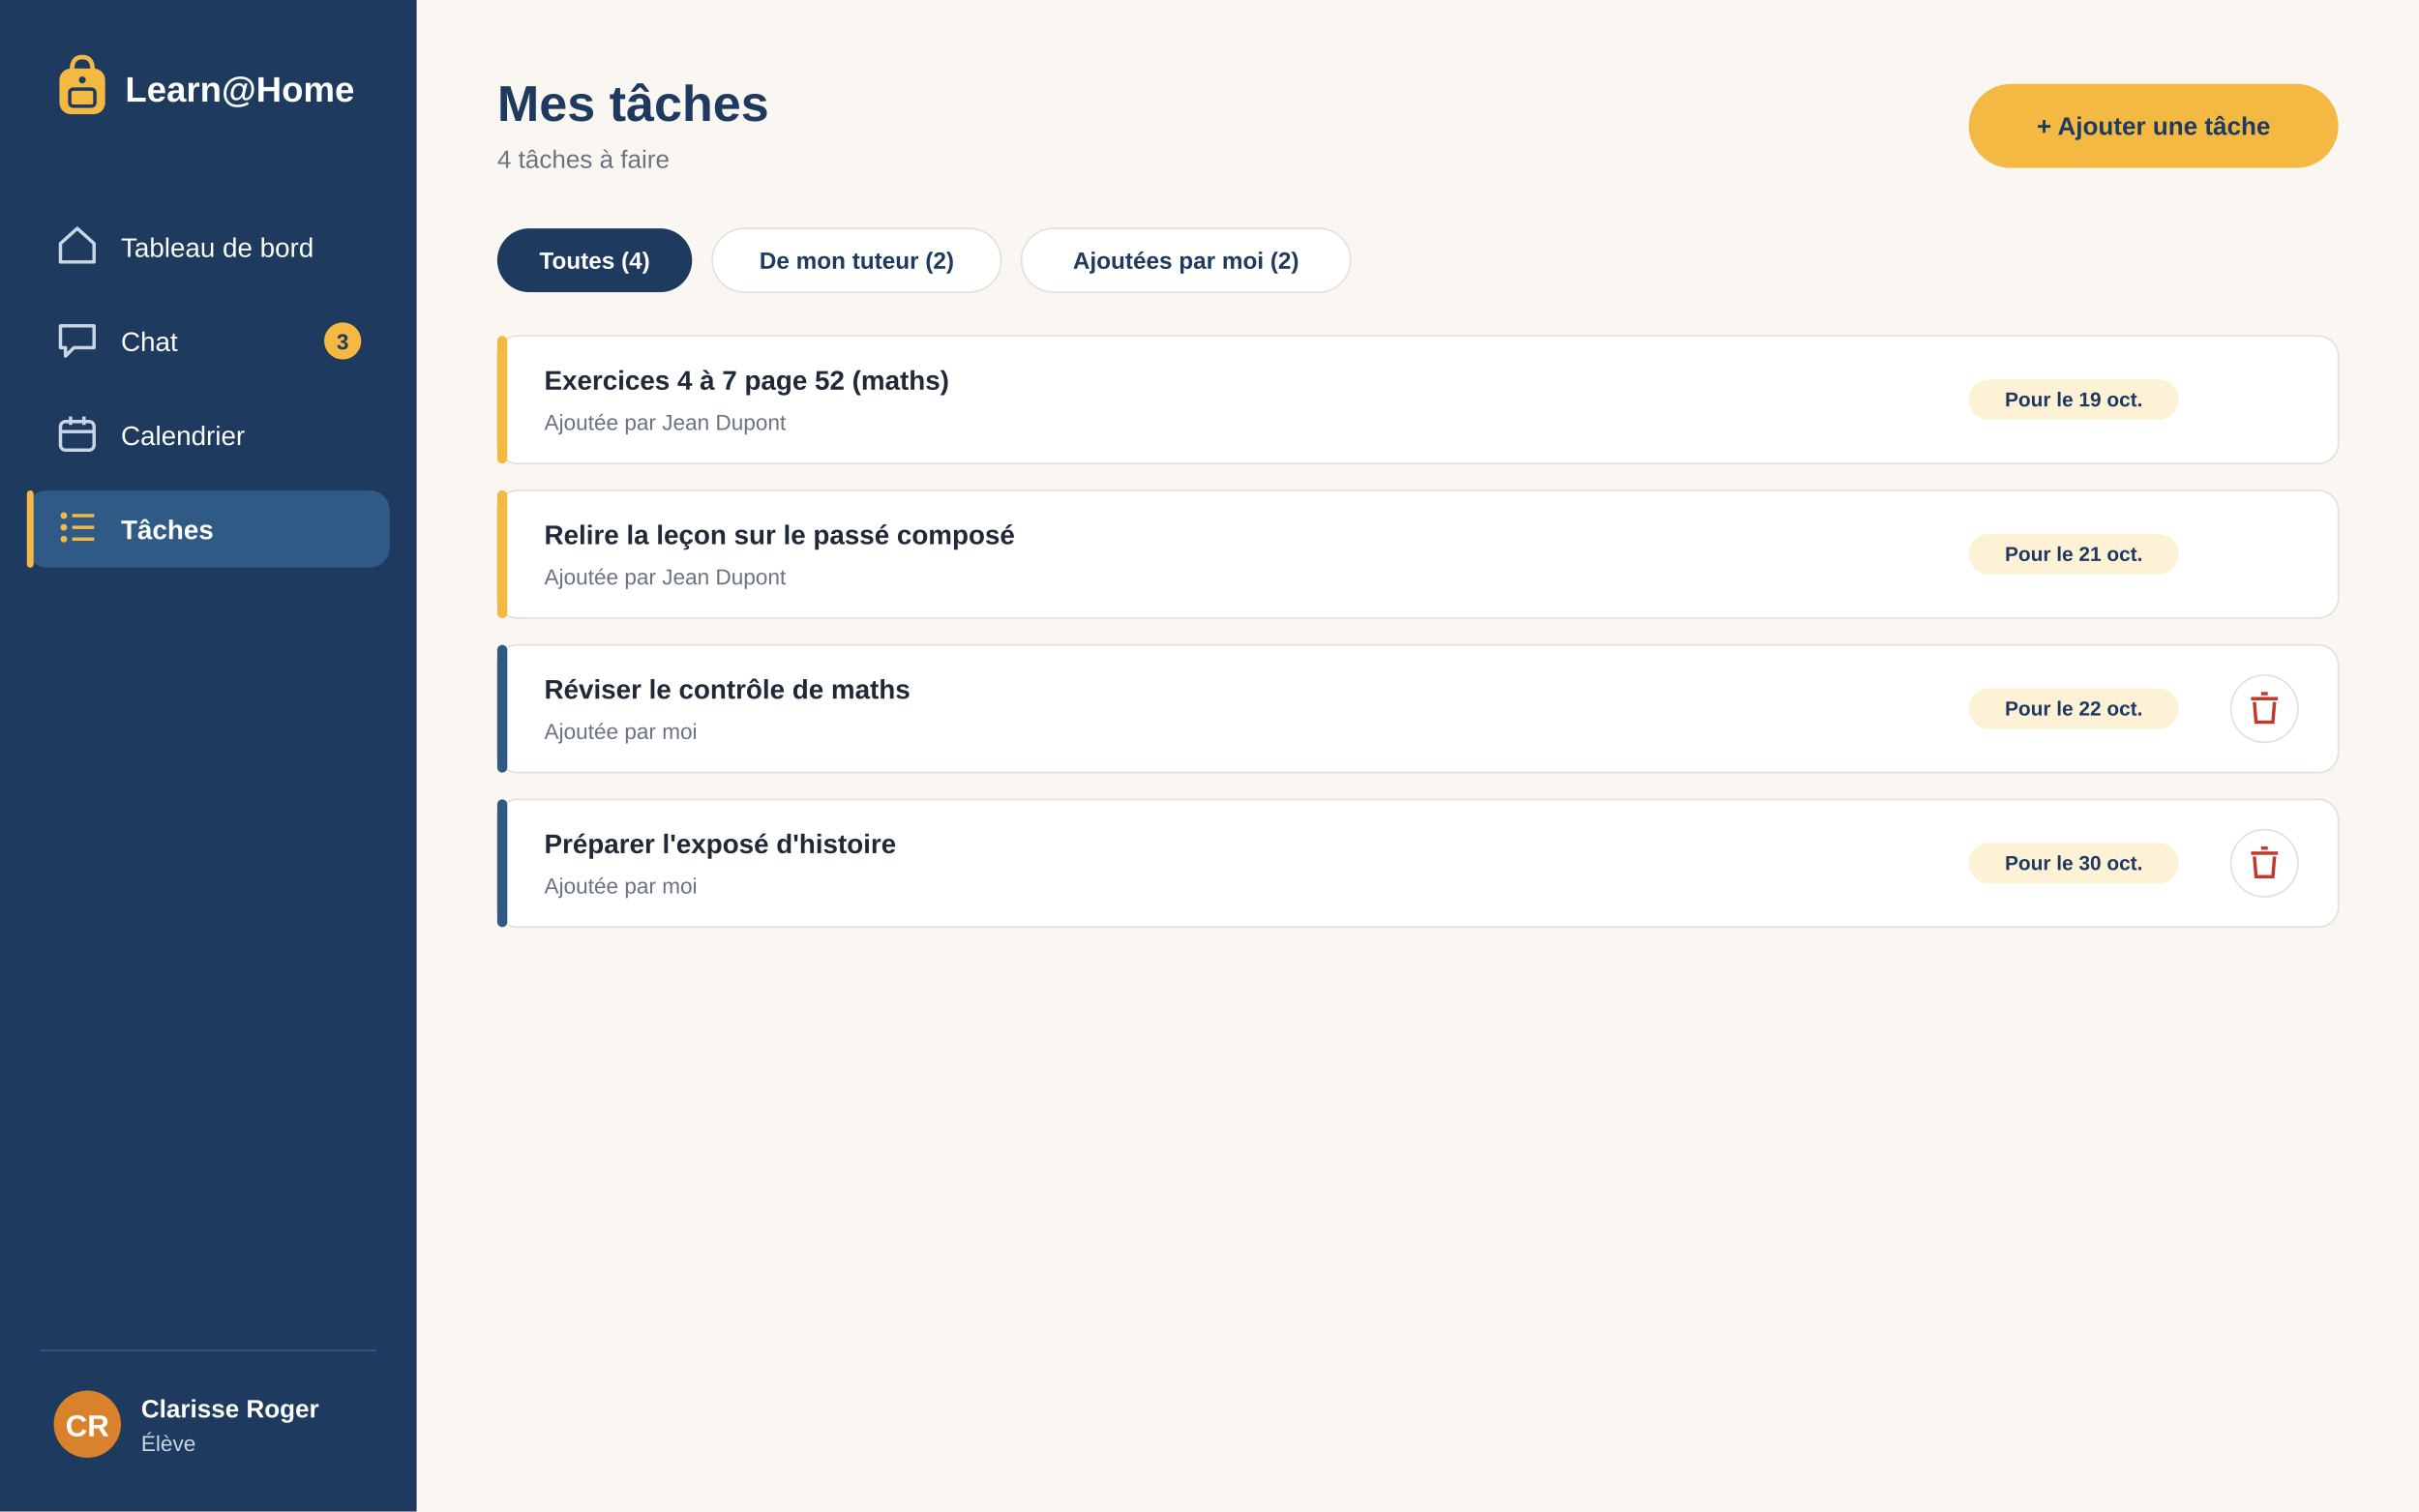
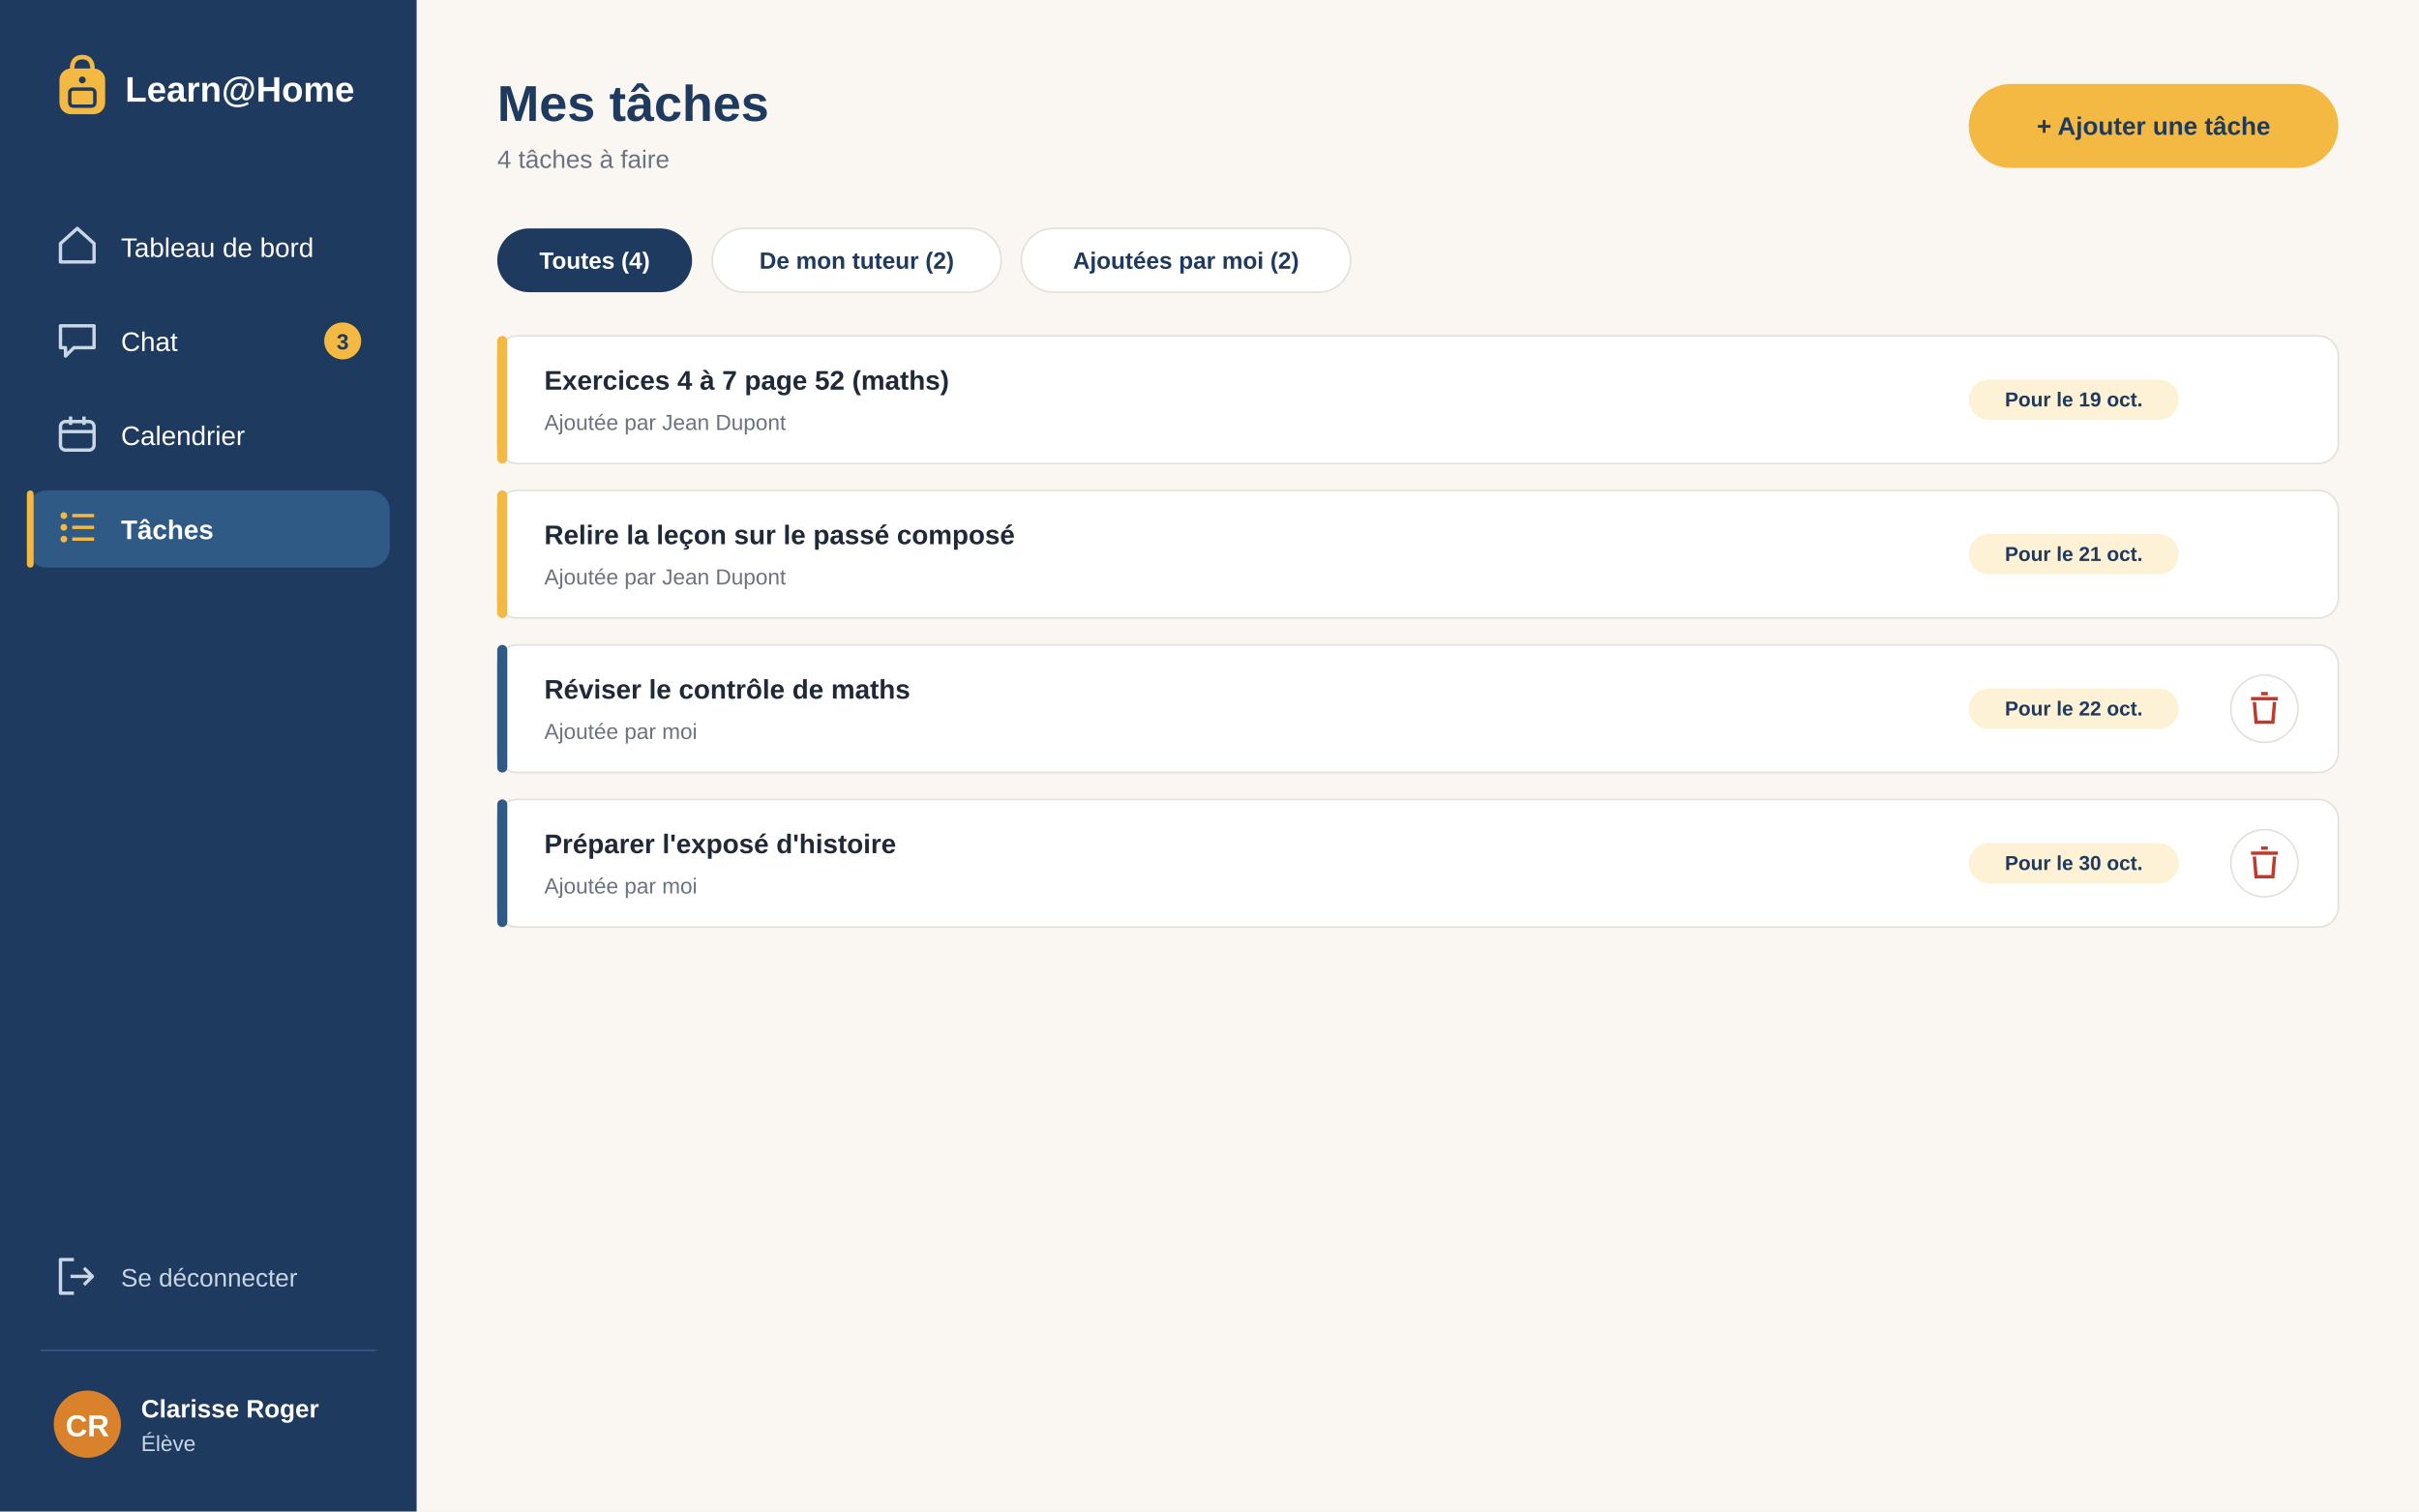
<svg xmlns="http://www.w3.org/2000/svg" width="1440" height="900" viewBox="0 0 1440 900" font-family="Nunito, Arial, sans-serif">
  <rect width="1440" height="900" fill="#FAF7F2" />
  <rect x="0" y="0" width="248" height="900" rx="0" fill="#1E3A5F" />
  <path d="M42.88 41.48 Q42.88 34 49.0 34 Q55.12 34 55.12 41.48" fill="none" stroke="#F4B942" stroke-width="2.72" />
  <rect x="35.4" y="40.8" width="27.2" height="27.2" rx="6.8" fill="#F4B942" />
  <rect x="41.52" y="53.04" width="14.96" height="10.2" rx="2.04" fill="none" stroke="#1E3A5F" stroke-width="2.04" />
  <circle cx="49.0" cy="47.6" r="2.04" fill="#1E3A5F" />
  <text x="74.5" y="60.52" font-size="21.08" fill="#FFFFFF" font-weight="700">Learn@Home</text>
  <path d="M36 145 L46 136 L56 145 V156 H36 Z" fill="none" stroke="#C9D6E5" stroke-width="2" stroke-linejoin="round" />
  <text x="72" y="153" font-size="16" fill="#FFFFFF">Tableau de bord</text>
  <path d="M36 194 H56 V207 H44 L39 212 V207 H36 Z" fill="none" stroke="#C9D6E5" stroke-width="2" stroke-linejoin="round" />
  <text x="72" y="209" font-size="16" fill="#FFFFFF">Chat</text>
  <circle cx="204" cy="203" r="11" fill="#F4B942" />
  <text x="204" y="208" font-size="13" fill="#1E3A5F" font-weight="700" text-anchor="middle">3</text>
  <rect x="36" y="251" width="20" height="17" rx="3" fill="none" stroke="#C9D6E5" stroke-width="2" />
  <line x1="36" y1="257" x2="56" y2="257" stroke="#C9D6E5" stroke-width="2" />
  <line x1="42" y1="248" x2="42" y2="253" stroke="#C9D6E5" stroke-width="2" />
  <line x1="50" y1="248" x2="50" y2="253" stroke="#C9D6E5" stroke-width="2" />
  <text x="72" y="265" font-size="16" fill="#FFFFFF">Calendrier</text>
  <rect x="16" y="292" width="216" height="46" rx="12" fill="#2F5A86" />
  <rect x="16" y="292" width="4" height="46" rx="2" fill="#F4B942" />
  <circle cx="38" cy="307" r="2" fill="#F4B942" />
  <line x1="43" y1="307" x2="56" y2="307" stroke="#F4B942" stroke-width="2" />
  <circle cx="38" cy="314" r="2" fill="#F4B942" />
  <line x1="43" y1="314" x2="56" y2="314" stroke="#F4B942" stroke-width="2" />
  <circle cx="38" cy="321" r="2" fill="#F4B942" />
  <line x1="43" y1="321" x2="56" y2="321" stroke="#F4B942" stroke-width="2" />
  <text x="72" y="321" font-size="16" fill="#FFFFFF" font-weight="700">Tâches</text>
+   <path d="M44 750 H36 V770 H44" fill="none" stroke="#C9D6E5" stroke-width="2" stroke-linejoin="round" />
+   <line x1="42" y1="760" x2="55" y2="760" stroke="#C9D6E5" stroke-width="2" />
+   <path d="M50 755 L55 760 L50 765" fill="none" stroke="#C9D6E5" stroke-width="2" stroke-linejoin="round" />
+   <text x="72" y="766" font-size="15" fill="#C9D6E5">Se déconnecter</text>
  <line x1="24" y1="804" x2="224" y2="804" stroke="#2F5A86" stroke-width="1" />
  <circle cx="52" cy="848" r="20" fill="#D9822B" />
  <text x="52" y="855.2" font-size="18.0" fill="#FFFFFF" font-weight="700" text-anchor="middle">CR</text>
  <text x="84" y="844" font-size="15" fill="#FFFFFF" font-weight="700">Clarisse Roger</text>
  <text x="84" y="864" font-size="13" fill="#C9D6E5">Élève</text>
  <text x="296" y="72" font-size="30" fill="#1E3A5F" font-weight="700">Mes tâches</text>
  <text x="296" y="100" font-size="15" fill="#6B7280">4 tâches à faire</text>
  <rect x="1172" y="50" width="220" height="50" rx="25.0" fill="#F4B942" />
  <text x="1282.0" y="80.25" font-size="15" fill="#1E3A5F" font-weight="700" text-anchor="middle">+ Ajouter une tâche</text>
  <rect x="296" y="136" width="116" height="38" rx="19" fill="#1E3A5F" />
  <text x="354.0" y="160" font-size="14" fill="#FFFFFF" font-weight="700" text-anchor="middle">Toutes (4)</text>
  <rect x="424" y="136" width="172" height="38" rx="19" fill="#FFFFFF" stroke="#E5E1DA" stroke-width="1" />
  <text x="510.0" y="160" font-size="14" fill="#1E3A5F" font-weight="700" text-anchor="middle">De mon tuteur (2)</text>
  <rect x="608" y="136" width="196" height="38" rx="19" fill="#FFFFFF" stroke="#E5E1DA" stroke-width="1" />
  <text x="706.0" y="160" font-size="14" fill="#1E3A5F" font-weight="700" text-anchor="middle">Ajoutées par moi (2)</text>
  <rect x="296" y="200" width="1096" height="76" rx="12" fill="#FFFFFF" stroke="#E5E1DA" stroke-width="1" />
  <rect x="296" y="200" width="6" height="76" rx="3" fill="#F4B942" />
  <text x="324" y="232" font-size="16" fill="#1F2937" font-weight="700">Exercices 4 à 7 page 52 (maths)</text>
  <text x="324" y="256" font-size="13" fill="#6B7280">Ajoutée par Jean Dupont</text>
  <rect x="1172" y="226" width="125" height="24" rx="12" fill="#FDF1D6" />
  <text x="1234.5" y="242" font-size="12" fill="#1E3A5F" font-weight="700" text-anchor="middle">Pour le 19 oct.</text>
  <rect x="296" y="292" width="1096" height="76" rx="12" fill="#FFFFFF" stroke="#E5E1DA" stroke-width="1" />
  <rect x="296" y="292" width="6" height="76" rx="3" fill="#F4B942" />
  <text x="324" y="324" font-size="16" fill="#1F2937" font-weight="700">Relire la leçon sur le passé composé</text>
  <text x="324" y="348" font-size="13" fill="#6B7280">Ajoutée par Jean Dupont</text>
  <rect x="1172" y="318" width="125" height="24" rx="12" fill="#FDF1D6" />
  <text x="1234.5" y="334" font-size="12" fill="#1E3A5F" font-weight="700" text-anchor="middle">Pour le 21 oct.</text>
  <rect x="296" y="384" width="1096" height="76" rx="12" fill="#FFFFFF" stroke="#E5E1DA" stroke-width="1" />
  <rect x="296" y="384" width="6" height="76" rx="3" fill="#2F5A86" />
  <text x="324" y="416" font-size="16" fill="#1F2937" font-weight="700">Réviser le contrôle de maths</text>
  <text x="324" y="440" font-size="13" fill="#6B7280">Ajoutée par moi</text>
  <rect x="1172" y="410" width="125" height="24" rx="12" fill="#FDF1D6" />
  <text x="1234.5" y="426" font-size="12" fill="#1E3A5F" font-weight="700" text-anchor="middle">Pour le 22 oct.</text>
  <rect x="1328" y="402" width="40" height="40" rx="20" fill="#FFFFFF" stroke="#E5E1DA" stroke-width="1" />
  <line x1="1340" y1="416" x2="1356" y2="416" stroke="#C0392B" stroke-width="2" />
  <line x1="1346" y1="413" x2="1350" y2="413" stroke="#C0392B" stroke-width="2" />
  <path d="M1342 418 L1343 430 H1353 L1354 418" fill="none" stroke="#C0392B" stroke-width="2" />
  <rect x="296" y="476" width="1096" height="76" rx="12" fill="#FFFFFF" stroke="#E5E1DA" stroke-width="1" />
  <rect x="296" y="476" width="6" height="76" rx="3" fill="#2F5A86" />
  <text x="324" y="508" font-size="16" fill="#1F2937" font-weight="700">Préparer l'exposé d'histoire</text>
  <text x="324" y="532" font-size="13" fill="#6B7280">Ajoutée par moi</text>
  <rect x="1172" y="502" width="125" height="24" rx="12" fill="#FDF1D6" />
  <text x="1234.5" y="518" font-size="12" fill="#1E3A5F" font-weight="700" text-anchor="middle">Pour le 30 oct.</text>
  <rect x="1328" y="494" width="40" height="40" rx="20" fill="#FFFFFF" stroke="#E5E1DA" stroke-width="1" />
  <line x1="1340" y1="508" x2="1356" y2="508" stroke="#C0392B" stroke-width="2" />
  <line x1="1346" y1="505" x2="1350" y2="505" stroke="#C0392B" stroke-width="2" />
  <path d="M1342 510 L1343 522 H1353 L1354 510" fill="none" stroke="#C0392B" stroke-width="2" />
</svg>
